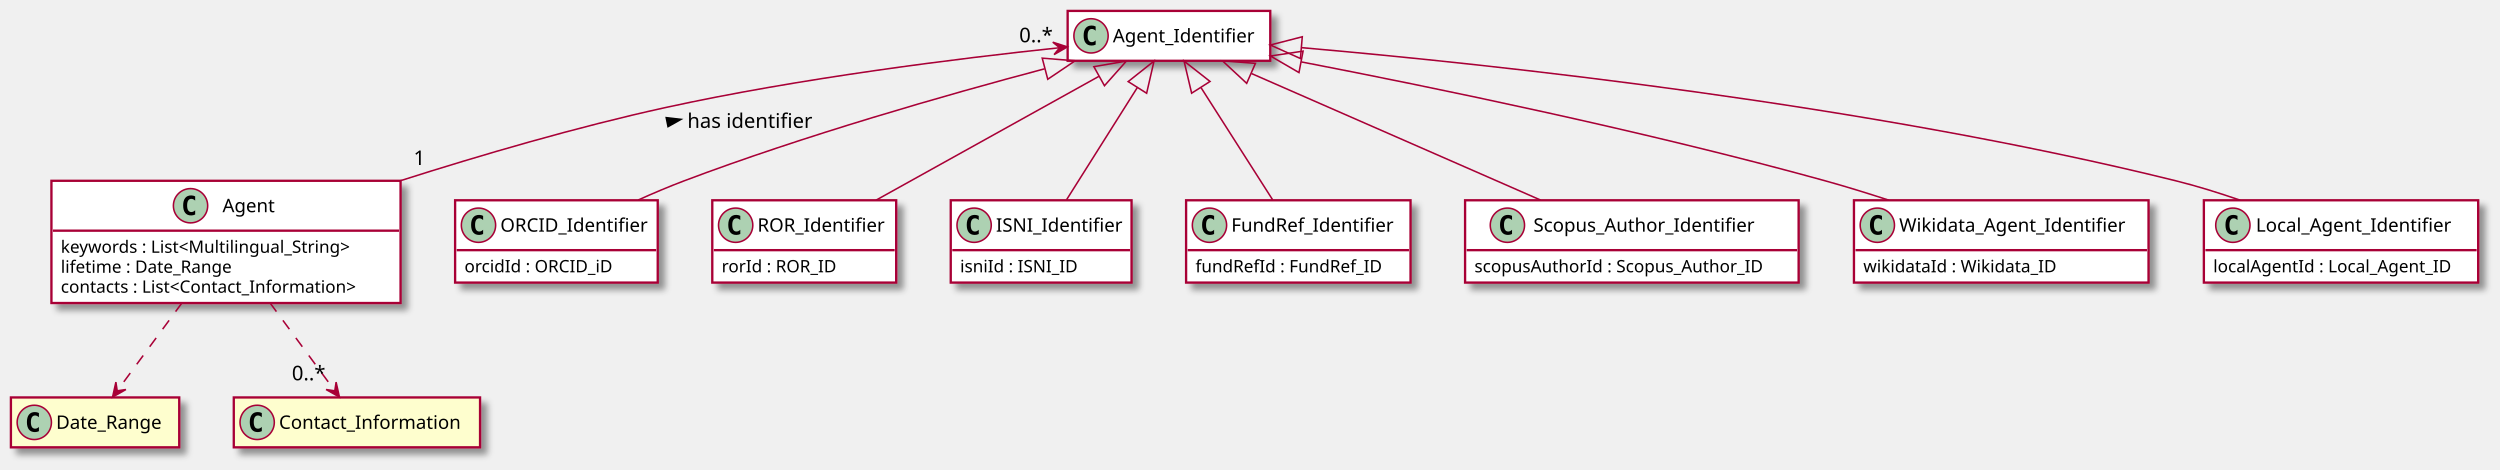
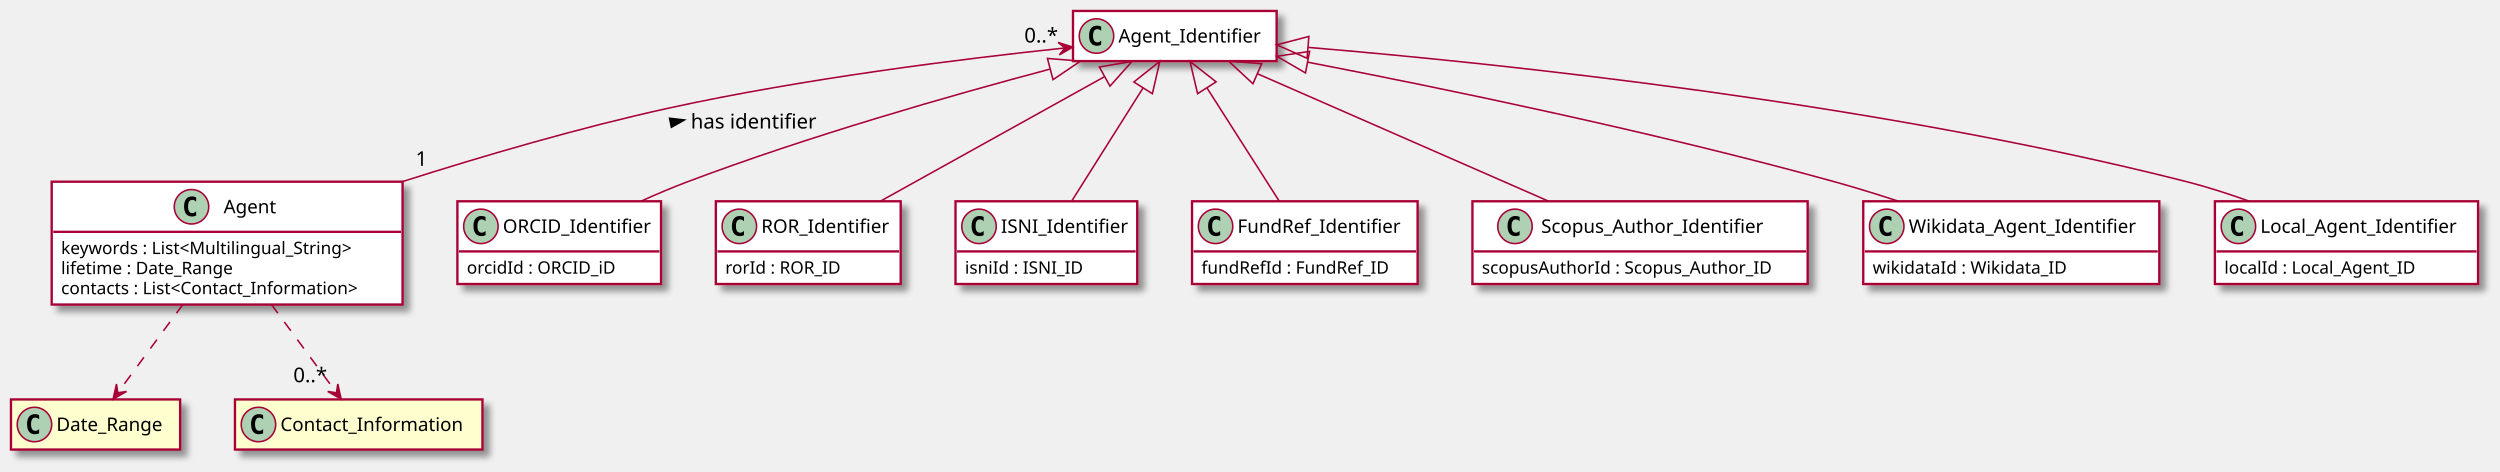
- <svg xmlns="http://www.w3.org/2000/svg" contentScriptType="application/ecmascript" contentStyleType="text/css" height="301px" preserveAspectRatio="none" style="width:1604px;height:301px;background:#FFFFFF;" version="1.1" viewBox="0 0 1604 301" width="1604px" zoomAndPan="magnify">
+ <svg xmlns="http://www.w3.org/2000/svg" contentScriptType="application/ecmascript" contentStyleType="text/css" height="301px" preserveAspectRatio="none" style="width:1596px;height:301px;background:#FFFFFF;" version="1.1" viewBox="0 0 1596 301" width="1596px" zoomAndPan="magnify">
  <defs>
-     <filter height="300%" id="f12u5xllrvdb1f" width="300%" x="-1" y="-1">
+     <filter height="300%" id="f1so2f8rxeawo" width="300%" x="-1" y="-1">
      <feGaussianBlur result="blurOut" stdDeviation="2.0" />
      <feColorMatrix in="blurOut" result="blurOut2" type="matrix" values="0 0 0 0 0 0 0 0 0 0 0 0 0 0 0 0 0 0 .4 0" />
      <feOffset dx="4.0" dy="4.0" in="blurOut2" result="blurOut3" />
      <feBlend in="SourceGraphic" in2="blurOut3" mode="normal" />
    </filter>
  </defs>
  <g>
-     <rect codeLine="10" fill="#FFFFFF" filter="url(#f12u5xllrvdb1f)" height="78.414" id="Agent" style="stroke:#A80036;stroke-width:1.5;" width="224" x="33" y="116" />
+     <rect codeLine="10" fill="#FFFFFF" filter="url(#f1so2f8rxeawo)" height="78.414" id="Agent" style="stroke:#A80036;stroke-width:1.5;" width="224" x="33" y="116" />
    <ellipse cx="122.25" cy="132" fill="#ADD1B2" rx="11" ry="11" style="stroke:#A80036;stroke-width:1.0;" />
    <path d="M125.219,137.641 Q124.641,137.938 124,138.078 Q123.359,138.234 122.656,138.234 Q120.156,138.234 118.828,136.594 Q117.516,134.938 117.516,131.812 Q117.516,128.688 118.828,127.031 Q120.156,125.375 122.656,125.375 Q123.359,125.375 124,125.531 Q124.656,125.688 125.219,125.984 L125.219,128.703 Q124.594,128.125 124,127.859 Q123.406,127.578 122.781,127.578 Q121.438,127.578 120.75,128.656 Q120.062,129.719 120.062,131.812 Q120.062,133.906 120.75,134.984 Q121.438,136.047 122.781,136.047 Q123.406,136.047 124,135.781 Q124.594,135.5 125.219,134.922 L125.219,137.641 Z " fill="#000000" />
    <text fill="#000000" font-family="sans-serif" font-size="12" lengthAdjust="spacing" textLength="37" x="142.75" y="136.154">Agent</text>
    <line style="stroke:#A80036;stroke-width:1.5;" x1="34" x2="256" y1="148" y2="148" />
    <text fill="#000000" font-family="sans-serif" font-size="11" lengthAdjust="spacing" textLength="207" x="39" y="162.21">keywords : List&lt;Multilingual_String&gt;</text>
    <text fill="#000000" font-family="sans-serif" font-size="11" lengthAdjust="spacing" textLength="121" x="39" y="175.015">lifetime : Date_Range</text>
    <text fill="#000000" font-family="sans-serif" font-size="11" lengthAdjust="spacing" textLength="212" x="39" y="187.82">contacts : List&lt;Contact_Information&gt;</text>
-     <rect fill="#FEFECE" filter="url(#f12u5xllrvdb1f)" height="32" id="Date_Range" style="stroke:#A80036;stroke-width:1.5;" width="108" x="7" y="255" />
+     <rect fill="#FEFECE" filter="url(#f1so2f8rxeawo)" height="32" id="Date_Range" style="stroke:#A80036;stroke-width:1.5;" width="108" x="7" y="255" />
    <ellipse cx="22" cy="271" fill="#ADD1B2" rx="11" ry="11" style="stroke:#A80036;stroke-width:1.0;" />
    <path d="M24.969,276.641 Q24.391,276.938 23.75,277.078 Q23.109,277.234 22.406,277.234 Q19.906,277.234 18.578,275.594 Q17.266,273.938 17.266,270.812 Q17.266,267.688 18.578,266.031 Q19.906,264.375 22.406,264.375 Q23.109,264.375 23.75,264.531 Q24.406,264.688 24.969,264.984 L24.969,267.703 Q24.344,267.125 23.75,266.859 Q23.156,266.578 22.531,266.578 Q21.188,266.578 20.5,267.656 Q19.812,268.719 19.812,270.812 Q19.812,272.906 20.5,273.984 Q21.188,275.047 22.531,275.047 Q23.156,275.047 23.75,274.781 Q24.344,274.5 24.969,273.922 L24.969,276.641 Z " fill="#000000" />
    <text fill="#000000" font-family="sans-serif" font-size="12" lengthAdjust="spacing" textLength="76" x="36" y="275.154">Date_Range</text>
-     <rect fill="#FEFECE" filter="url(#f12u5xllrvdb1f)" height="32" id="Contact_Information" style="stroke:#A80036;stroke-width:1.5;" width="158" x="150" y="255" />
+     <rect fill="#FEFECE" filter="url(#f1so2f8rxeawo)" height="32" id="Contact_Information" style="stroke:#A80036;stroke-width:1.5;" width="158" x="150" y="255" />
    <ellipse cx="165" cy="271" fill="#ADD1B2" rx="11" ry="11" style="stroke:#A80036;stroke-width:1.0;" />
    <path d="M167.969,276.641 Q167.391,276.938 166.75,277.078 Q166.109,277.234 165.406,277.234 Q162.906,277.234 161.578,275.594 Q160.266,273.938 160.266,270.812 Q160.266,267.688 161.578,266.031 Q162.906,264.375 165.406,264.375 Q166.109,264.375 166.75,264.531 Q167.406,264.688 167.969,264.984 L167.969,267.703 Q167.344,267.125 166.75,266.859 Q166.156,266.578 165.531,266.578 Q164.188,266.578 163.5,267.656 Q162.812,268.719 162.812,270.812 Q162.812,272.906 163.5,273.984 Q164.188,275.047 165.531,275.047 Q166.156,275.047 166.75,274.781 Q167.344,274.5 167.969,273.922 L167.969,276.641 Z " fill="#000000" />
    <text fill="#000000" font-family="sans-serif" font-size="12" lengthAdjust="spacing" textLength="126" x="179" y="275.154">Contact_Information</text>
-     <rect codeLine="27" fill="#FFFFFF" filter="url(#f12u5xllrvdb1f)" height="32" id="Agent_Identifier" style="stroke:#A80036;stroke-width:1.5;" width="130" x="685" y="7" />
+     <rect codeLine="27" fill="#FFFFFF" filter="url(#f1so2f8rxeawo)" height="32" id="Agent_Identifier" style="stroke:#A80036;stroke-width:1.5;" width="130" x="685" y="7" />
    <ellipse cx="700" cy="23" fill="#ADD1B2" rx="11" ry="11" style="stroke:#A80036;stroke-width:1.0;" />
    <path d="M702.969,28.641 Q702.391,28.938 701.75,29.078 Q701.109,29.234 700.406,29.234 Q697.906,29.234 696.578,27.594 Q695.266,25.938 695.266,22.812 Q695.266,19.688 696.578,18.031 Q697.906,16.375 700.406,16.375 Q701.109,16.375 701.75,16.531 Q702.406,16.688 702.969,16.984 L702.969,19.703 Q702.344,19.125 701.75,18.859 Q701.156,18.578 700.531,18.578 Q699.188,18.578 698.5,19.656 Q697.812,20.719 697.812,22.812 Q697.812,24.906 698.5,25.984 Q699.188,27.047 700.531,27.047 Q701.156,27.047 701.75,26.781 Q702.344,26.5 702.969,25.922 L702.969,28.641 Z " fill="#000000" />
    <text fill="#000000" font-family="sans-serif" font-size="12" lengthAdjust="spacing" textLength="98" x="714" y="27.154">Agent_Identifier</text>
-     <rect codeLine="34" fill="#FFFFFF" filter="url(#f12u5xllrvdb1f)" height="52.805" id="ORCID_Identifier" style="stroke:#A80036;stroke-width:1.5;" width="130" x="292" y="128.5" />
+     <rect codeLine="34" fill="#FFFFFF" filter="url(#f1so2f8rxeawo)" height="52.805" id="ORCID_Identifier" style="stroke:#A80036;stroke-width:1.5;" width="130" x="292" y="128.5" />
    <ellipse cx="307" cy="144.5" fill="#ADD1B2" rx="11" ry="11" style="stroke:#A80036;stroke-width:1.0;" />
    <path d="M309.969,150.141 Q309.391,150.438 308.75,150.578 Q308.109,150.734 307.406,150.734 Q304.906,150.734 303.578,149.094 Q302.266,147.438 302.266,144.312 Q302.266,141.188 303.578,139.531 Q304.906,137.875 307.406,137.875 Q308.109,137.875 308.75,138.031 Q309.406,138.188 309.969,138.484 L309.969,141.203 Q309.344,140.625 308.75,140.359 Q308.156,140.078 307.531,140.078 Q306.188,140.078 305.5,141.156 Q304.812,142.219 304.812,144.312 Q304.812,146.406 305.5,147.484 Q306.188,148.547 307.531,148.547 Q308.156,148.547 308.75,148.281 Q309.344,148 309.969,147.422 L309.969,150.141 Z " fill="#000000" />
    <text fill="#000000" font-family="sans-serif" font-size="12" lengthAdjust="spacing" textLength="98" x="321" y="148.654">ORCID_Identifier</text>
    <line style="stroke:#A80036;stroke-width:1.5;" x1="293" x2="421" y1="160.5" y2="160.5" />
    <text fill="#000000" font-family="sans-serif" font-size="11" lengthAdjust="spacing" textLength="102" x="298" y="174.71">orcidId : ORCID_iD</text>
-     <rect codeLine="40" fill="#FFFFFF" filter="url(#f12u5xllrvdb1f)" height="52.805" id="ROR_Identifier" style="stroke:#A80036;stroke-width:1.5;" width="118" x="457" y="128.5" />
+     <rect codeLine="40" fill="#FFFFFF" filter="url(#f1so2f8rxeawo)" height="52.805" id="ROR_Identifier" style="stroke:#A80036;stroke-width:1.5;" width="118" x="457" y="128.5" />
    <ellipse cx="472" cy="144.5" fill="#ADD1B2" rx="11" ry="11" style="stroke:#A80036;stroke-width:1.0;" />
    <path d="M474.969,150.141 Q474.391,150.438 473.75,150.578 Q473.109,150.734 472.406,150.734 Q469.906,150.734 468.578,149.094 Q467.266,147.438 467.266,144.312 Q467.266,141.188 468.578,139.531 Q469.906,137.875 472.406,137.875 Q473.109,137.875 473.75,138.031 Q474.406,138.188 474.969,138.484 L474.969,141.203 Q474.344,140.625 473.75,140.359 Q473.156,140.078 472.531,140.078 Q471.188,140.078 470.5,141.156 Q469.812,142.219 469.812,144.312 Q469.812,146.406 470.5,147.484 Q471.188,148.547 472.531,148.547 Q473.156,148.547 473.75,148.281 Q474.344,148 474.969,147.422 L474.969,150.141 Z " fill="#000000" />
    <text fill="#000000" font-family="sans-serif" font-size="12" lengthAdjust="spacing" textLength="86" x="486" y="148.654">ROR_Identifier</text>
    <line style="stroke:#A80036;stroke-width:1.5;" x1="458" x2="574" y1="160.5" y2="160.5" />
    <text fill="#000000" font-family="sans-serif" font-size="11" lengthAdjust="spacing" textLength="79" x="463" y="174.71">rorId : ROR_ID</text>
-     <rect codeLine="46" fill="#FFFFFF" filter="url(#f12u5xllrvdb1f)" height="52.805" id="ISNI_Identifier" style="stroke:#A80036;stroke-width:1.5;" width="116" x="610" y="128.5" />
+     <rect codeLine="46" fill="#FFFFFF" filter="url(#f1so2f8rxeawo)" height="52.805" id="ISNI_Identifier" style="stroke:#A80036;stroke-width:1.5;" width="116" x="610" y="128.5" />
    <ellipse cx="625" cy="144.5" fill="#ADD1B2" rx="11" ry="11" style="stroke:#A80036;stroke-width:1.0;" />
    <path d="M627.969,150.141 Q627.391,150.438 626.75,150.578 Q626.109,150.734 625.406,150.734 Q622.906,150.734 621.578,149.094 Q620.266,147.438 620.266,144.312 Q620.266,141.188 621.578,139.531 Q622.906,137.875 625.406,137.875 Q626.109,137.875 626.75,138.031 Q627.406,138.188 627.969,138.484 L627.969,141.203 Q627.344,140.625 626.75,140.359 Q626.156,140.078 625.531,140.078 Q624.188,140.078 623.5,141.156 Q622.812,142.219 622.812,144.312 Q622.812,146.406 623.5,147.484 Q624.188,148.547 625.531,148.547 Q626.156,148.547 626.75,148.281 Q627.344,148 627.969,147.422 L627.969,150.141 Z " fill="#000000" />
    <text fill="#000000" font-family="sans-serif" font-size="12" lengthAdjust="spacing" textLength="84" x="639" y="148.654">ISNI_Identifier</text>
    <line style="stroke:#A80036;stroke-width:1.5;" x1="611" x2="725" y1="160.5" y2="160.5" />
    <text fill="#000000" font-family="sans-serif" font-size="11" lengthAdjust="spacing" textLength="81" x="616" y="174.71">isniId : ISNI_ID</text>
-     <rect codeLine="52" fill="#FFFFFF" filter="url(#f12u5xllrvdb1f)" height="52.805" id="FundRef_Identifier" style="stroke:#A80036;stroke-width:1.5;" width="144" x="761" y="128.5" />
+     <rect codeLine="52" fill="#FFFFFF" filter="url(#f1so2f8rxeawo)" height="52.805" id="FundRef_Identifier" style="stroke:#A80036;stroke-width:1.5;" width="144" x="761" y="128.5" />
    <ellipse cx="776" cy="144.5" fill="#ADD1B2" rx="11" ry="11" style="stroke:#A80036;stroke-width:1.0;" />
    <path d="M778.969,150.141 Q778.391,150.438 777.75,150.578 Q777.109,150.734 776.406,150.734 Q773.906,150.734 772.578,149.094 Q771.266,147.438 771.266,144.312 Q771.266,141.188 772.578,139.531 Q773.906,137.875 776.406,137.875 Q777.109,137.875 777.75,138.031 Q778.406,138.188 778.969,138.484 L778.969,141.203 Q778.344,140.625 777.75,140.359 Q777.156,140.078 776.531,140.078 Q775.188,140.078 774.5,141.156 Q773.812,142.219 773.812,144.312 Q773.812,146.406 774.5,147.484 Q775.188,148.547 776.531,148.547 Q777.156,148.547 777.75,148.281 Q778.344,148 778.969,147.422 L778.969,150.141 Z " fill="#000000" />
    <text fill="#000000" font-family="sans-serif" font-size="12" lengthAdjust="spacing" textLength="112" x="790" y="148.654">FundRef_Identifier</text>
    <line style="stroke:#A80036;stroke-width:1.5;" x1="762" x2="904" y1="160.5" y2="160.5" />
    <text fill="#000000" font-family="sans-serif" font-size="11" lengthAdjust="spacing" textLength="127" x="767" y="174.71">fundRefId : FundRef_ID</text>
-     <rect codeLine="58" fill="#FFFFFF" filter="url(#f12u5xllrvdb1f)" height="52.805" id="Scopus_Author_Identifier" style="stroke:#A80036;stroke-width:1.5;" width="214" x="940" y="128.5" />
+     <rect codeLine="58" fill="#FFFFFF" filter="url(#f1so2f8rxeawo)" height="52.805" id="Scopus_Author_Identifier" style="stroke:#A80036;stroke-width:1.5;" width="214" x="940" y="128.5" />
    <ellipse cx="967.15" cy="144.5" fill="#ADD1B2" rx="11" ry="11" style="stroke:#A80036;stroke-width:1.0;" />
    <path d="M970.119,150.141 Q969.541,150.438 968.9,150.578 Q968.259,150.734 967.556,150.734 Q965.056,150.734 963.728,149.094 Q962.416,147.438 962.416,144.312 Q962.416,141.188 963.728,139.531 Q965.056,137.875 967.556,137.875 Q968.259,137.875 968.9,138.031 Q969.556,138.188 970.119,138.484 L970.119,141.203 Q969.494,140.625 968.9,140.359 Q968.306,140.078 967.681,140.078 Q966.337,140.078 965.65,141.156 Q964.962,142.219 964.962,144.312 Q964.962,146.406 965.65,147.484 Q966.337,148.547 967.681,148.547 Q968.306,148.547 968.9,148.281 Q969.494,148 970.119,147.422 L970.119,150.141 Z " fill="#000000" />
    <text fill="#000000" font-family="sans-serif" font-size="12" lengthAdjust="spacing" textLength="155" x="983.85" y="148.654">Scopus_Author_Identifier</text>
    <line style="stroke:#A80036;stroke-width:1.5;" x1="941" x2="1153" y1="160.5" y2="160.5" />
    <text fill="#000000" font-family="sans-serif" font-size="11" lengthAdjust="spacing" textLength="202" x="946" y="174.71">scopusAuthorId : Scopus_Author_ID</text>
-     <rect codeLine="64" fill="#FFFFFF" filter="url(#f12u5xllrvdb1f)" height="52.805" id="Wikidata_Agent_Identifier" style="stroke:#A80036;stroke-width:1.5;" width="189" x="1189.5" y="128.5" />
+     <rect codeLine="64" fill="#FFFFFF" filter="url(#f1so2f8rxeawo)" height="52.805" id="Wikidata_Agent_Identifier" style="stroke:#A80036;stroke-width:1.5;" width="189" x="1189.5" y="128.5" />
    <ellipse cx="1204.5" cy="144.5" fill="#ADD1B2" rx="11" ry="11" style="stroke:#A80036;stroke-width:1.0;" />
    <path d="M1207.469,150.141 Q1206.891,150.438 1206.25,150.578 Q1205.609,150.734 1204.906,150.734 Q1202.406,150.734 1201.078,149.094 Q1199.766,147.438 1199.766,144.312 Q1199.766,141.188 1201.078,139.531 Q1202.406,137.875 1204.906,137.875 Q1205.609,137.875 1206.25,138.031 Q1206.906,138.188 1207.469,138.484 L1207.469,141.203 Q1206.844,140.625 1206.25,140.359 Q1205.656,140.078 1205.031,140.078 Q1203.688,140.078 1203,141.156 Q1202.312,142.219 1202.312,144.312 Q1202.312,146.406 1203,147.484 Q1203.688,148.547 1205.031,148.547 Q1205.656,148.547 1206.25,148.281 Q1206.844,148 1207.469,147.422 L1207.469,150.141 Z " fill="#000000" />
    <text fill="#000000" font-family="sans-serif" font-size="12" lengthAdjust="spacing" textLength="157" x="1218.5" y="148.654">Wikidata_Agent_Identifier</text>
    <line style="stroke:#A80036;stroke-width:1.5;" x1="1190.5" x2="1377.5" y1="160.5" y2="160.5" />
    <text fill="#000000" font-family="sans-serif" font-size="11" lengthAdjust="spacing" textLength="131" x="1195.5" y="174.71">wikidataId : Wikidata_ID</text>
-     <rect codeLine="70" fill="#FFFFFF" filter="url(#f12u5xllrvdb1f)" height="52.805" id="Local_Agent_Identifier" style="stroke:#A80036;stroke-width:1.5;" width="176" x="1414" y="128.5" />
-     <ellipse cx="1432.6" cy="144.5" fill="#ADD1B2" rx="11" ry="11" style="stroke:#A80036;stroke-width:1.0;" />
-     <path d="M1435.569,150.141 Q1434.991,150.438 1434.35,150.578 Q1433.709,150.734 1433.006,150.734 Q1430.506,150.734 1429.178,149.094 Q1427.866,147.438 1427.866,144.312 Q1427.866,141.188 1429.178,139.531 Q1430.506,137.875 1433.006,137.875 Q1433.709,137.875 1434.35,138.031 Q1435.006,138.188 1435.569,138.484 L1435.569,141.203 Q1434.944,140.625 1434.35,140.359 Q1433.756,140.078 1433.131,140.078 Q1431.787,140.078 1431.1,141.156 Q1430.412,142.219 1430.412,144.312 Q1430.412,146.406 1431.1,147.484 Q1431.787,148.547 1433.131,148.547 Q1433.756,148.547 1434.35,148.281 Q1434.944,148 1435.569,147.422 L1435.569,150.141 Z " fill="#000000" />
-     <text fill="#000000" font-family="sans-serif" font-size="12" lengthAdjust="spacing" textLength="136" x="1447.4" y="148.654">Local_Agent_Identifier</text>
-     <line style="stroke:#A80036;stroke-width:1.5;" x1="1415" x2="1589" y1="160.5" y2="160.5" />
-     <text fill="#000000" font-family="sans-serif" font-size="11" lengthAdjust="spacing" textLength="164" x="1420" y="174.71">localAgentId : Local_Agent_ID</text>
+     <rect codeLine="70" fill="#FFFFFF" filter="url(#f1so2f8rxeawo)" height="52.805" id="Local_Agent_Identifier" style="stroke:#A80036;stroke-width:1.5;" width="168" x="1414" y="128.5" />
+     <ellipse cx="1429" cy="144.5" fill="#ADD1B2" rx="11" ry="11" style="stroke:#A80036;stroke-width:1.0;" />
+     <path d="M1431.969,150.141 Q1431.391,150.438 1430.75,150.578 Q1430.109,150.734 1429.406,150.734 Q1426.906,150.734 1425.578,149.094 Q1424.266,147.438 1424.266,144.312 Q1424.266,141.188 1425.578,139.531 Q1426.906,137.875 1429.406,137.875 Q1430.109,137.875 1430.75,138.031 Q1431.406,138.188 1431.969,138.484 L1431.969,141.203 Q1431.344,140.625 1430.75,140.359 Q1430.156,140.078 1429.531,140.078 Q1428.188,140.078 1427.5,141.156 Q1426.812,142.219 1426.812,144.312 Q1426.812,146.406 1427.5,147.484 Q1428.188,148.547 1429.531,148.547 Q1430.156,148.547 1430.75,148.281 Q1431.344,148 1431.969,147.422 L1431.969,150.141 Z " fill="#000000" />
+     <text fill="#000000" font-family="sans-serif" font-size="12" lengthAdjust="spacing" textLength="136" x="1443" y="148.654">Local_Agent_Identifier</text>
+     <line style="stroke:#A80036;stroke-width:1.5;" x1="1415" x2="1581" y1="160.5" y2="160.5" />
+     <text fill="#000000" font-family="sans-serif" font-size="11" lengthAdjust="spacing" textLength="132" x="1420" y="174.71">localId : Local_Agent_ID</text>
    <path codeLine="15" d="M116.8,194.28 C102.85,213.2 86.63,235.21 75.28,250.61 " fill="none" id="Agent-to-Date_Range" style="stroke:#A80036;stroke-width:1.0;stroke-dasharray:7.0,7.0;" />
    <polygon fill="#A80036" points="72.22,254.77,80.79,249.916,75.195,250.751,74.359,245.156,72.22,254.77" style="stroke:#A80036;stroke-width:1.0;" />
    <path codeLine="16" d="M173.2,194.28 C187.15,213.2 203.37,235.21 214.72,250.61 " fill="none" id="Agent-to-Contact_Information" style="stroke:#A80036;stroke-width:1.0;stroke-dasharray:7.0,7.0;" />
    <polygon fill="#A80036" points="217.78,254.77,215.641,245.156,214.805,250.751,209.21,249.916,217.78,254.77" style="stroke:#A80036;stroke-width:1.0;" />
    <text fill="#000000" font-family="sans-serif" font-size="13" lengthAdjust="spacing" textLength="23" x="187.254" y="243.998">0..*</text>
    <path codeLine="30" d="M679.75,30.63 C613.95,37.58 513.11,50.14 427,69 C370.18,81.44 308.18,99.61 256.82,115.96 " fill="none" id="Agent_Identifier-backto-Agent" style="stroke:#A80036;stroke-width:1.0;" />
    <polygon fill="#A80036" points="684.83,30.09,675.457,27.064,679.858,30.619,676.303,35.019,684.83,30.09" style="stroke:#A80036;stroke-width:1.0;" />
    <polygon fill="#000000" points="436.901,76.578,427.454,75.486,428.616,81.247,436.901,76.578" style="stroke:#000000;stroke-width:1.0;" />
    <text fill="#000000" font-family="sans-serif" font-size="13" lengthAdjust="spacing" textLength="82" x="441" y="82.067">has identifier</text>
    <text fill="#000000" font-family="sans-serif" font-size="13" lengthAdjust="spacing" textLength="23" x="653.923" y="27.122">0..*</text>
    <text fill="#000000" font-family="sans-serif" font-size="13" lengthAdjust="spacing" textLength="8" x="265.33" y="105.879">1</text>
    <path codeLine="38" d="M670.21,44.15 C606.75,60.99 516.13,86.9 439,116 C429.31,119.66 419.17,123.95 409.45,128.32 " fill="none" id="Agent_Identifier-backto-ORCID_Identifier" style="stroke:#A80036;stroke-width:1.0;" />
    <polygon fill="none" points="668.69,37.31,689.81,39,672.24,50.85,668.69,37.31" style="stroke:#A80036;stroke-width:1.0;" />
    <path codeLine="44" d="M705.06,48.97 C663.96,71.8 603.44,105.42 562.02,128.44 " fill="none" id="Agent_Identifier-backto-ROR_Identifier" style="stroke:#A80036;stroke-width:1.0;" />
    <polygon fill="none" points="701.82,42.76,722.7,39.17,708.62,55,701.82,42.76" style="stroke:#A80036;stroke-width:1.0;" />
    <path codeLine="50" d="M729.7,56.18 C715.7,78.38 697.32,107.51 684.28,128.19 " fill="none" id="Agent_Identifier-backto-ISNI_Identifier" style="stroke:#A80036;stroke-width:1.0;" />
    <polygon fill="none" points="723.84,52.35,740.43,39.17,735.68,59.82,723.84,52.35" style="stroke:#A80036;stroke-width:1.0;" />
    <path codeLine="56" d="M770.55,56.18 C784.72,78.38 803.32,107.51 816.52,128.19 " fill="none" id="Agent_Identifier-backto-FundRef_Identifier" style="stroke:#A80036;stroke-width:1.0;" />
    <polygon fill="none" points="764.55,59.79,759.68,39.17,776.35,52.26,764.55,59.79" style="stroke:#A80036;stroke-width:1.0;" />
    <path codeLine="62" d="M802.89,47.15 C855.01,69.96 934.47,104.75 988.47,128.38 " fill="none" id="Agent_Identifier-backto-Scopus_Author_Identifier" style="stroke:#A80036;stroke-width:1.0;" />
    <polygon fill="none" points="799.87,53.47,784.36,39.04,805.49,40.65,799.87,53.47" style="stroke:#A80036;stroke-width:1.0;" />
    <path codeLine="68" d="M834.92,39.72 C920.42,56.22 1055.8,84.15 1171,116 C1184.37,119.7 1198.48,124.06 1212.02,128.49 " fill="none" id="Agent_Identifier-backto-Wikidata_Agent_Identifier" style="stroke:#A80036;stroke-width:1.0;" />
    <polygon fill="none" points="833.42,46.56,815.09,35.93,836.05,32.81,833.42,46.56" style="stroke:#A80036;stroke-width:1.0;" />
-     <path codeLine="74" d="M835.09,30.58 C959.65,41.46 1198.3,67.02 1396,116 C1409.57,119.36 1423.83,123.81 1437.33,128.47 " fill="none" id="Agent_Identifier-backto-Local_Agent_Identifier" style="stroke:#A80036;stroke-width:1.0;" />
-     <polygon fill="none" points="834.35,37.55,815.01,28.87,835.54,23.6,834.35,37.55" style="stroke:#A80036;stroke-width:1.0;" />
+     <path codeLine="74" d="M835.17,30.26 C959.83,40.73 1198.6,65.8 1396,116 C1409.09,119.33 1422.83,123.76 1435.83,128.43 " fill="none" id="Agent_Identifier-backto-Local_Agent_Identifier" style="stroke:#A80036;stroke-width:1.0;" />
+     <polygon fill="none" points="834.44,37.22,815.08,28.61,835.58,23.27,834.44,37.22" style="stroke:#A80036;stroke-width:1.0;" />
  </g>
</svg>
